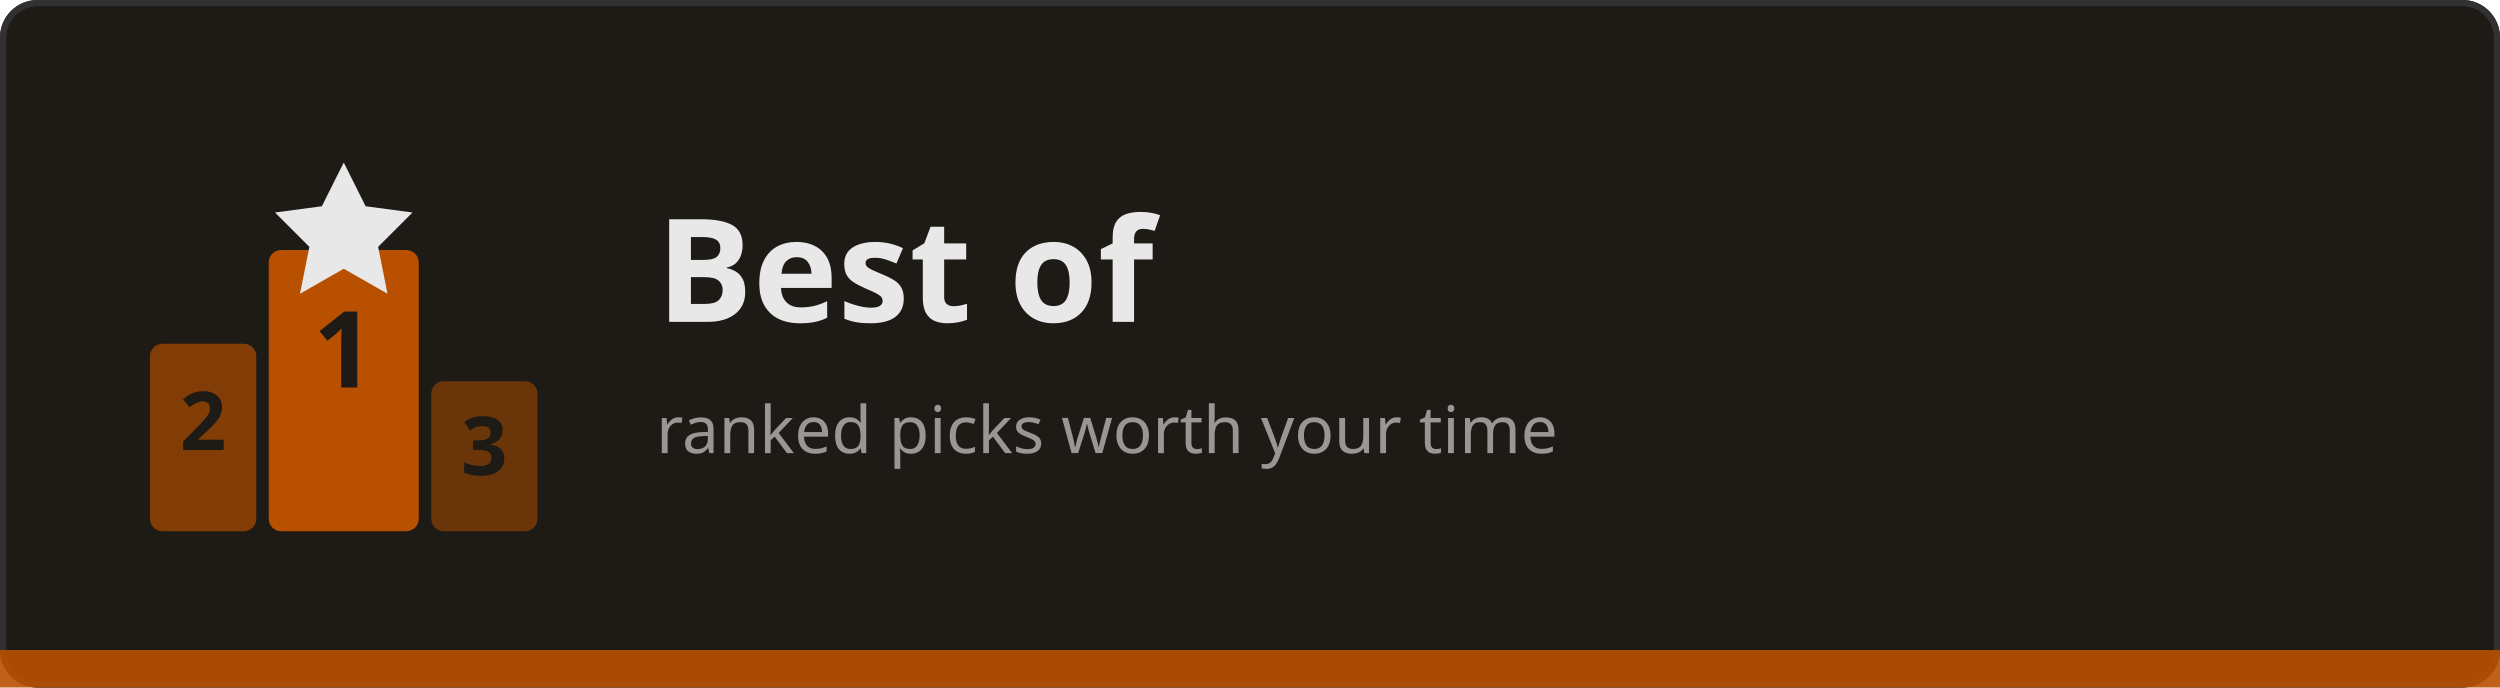
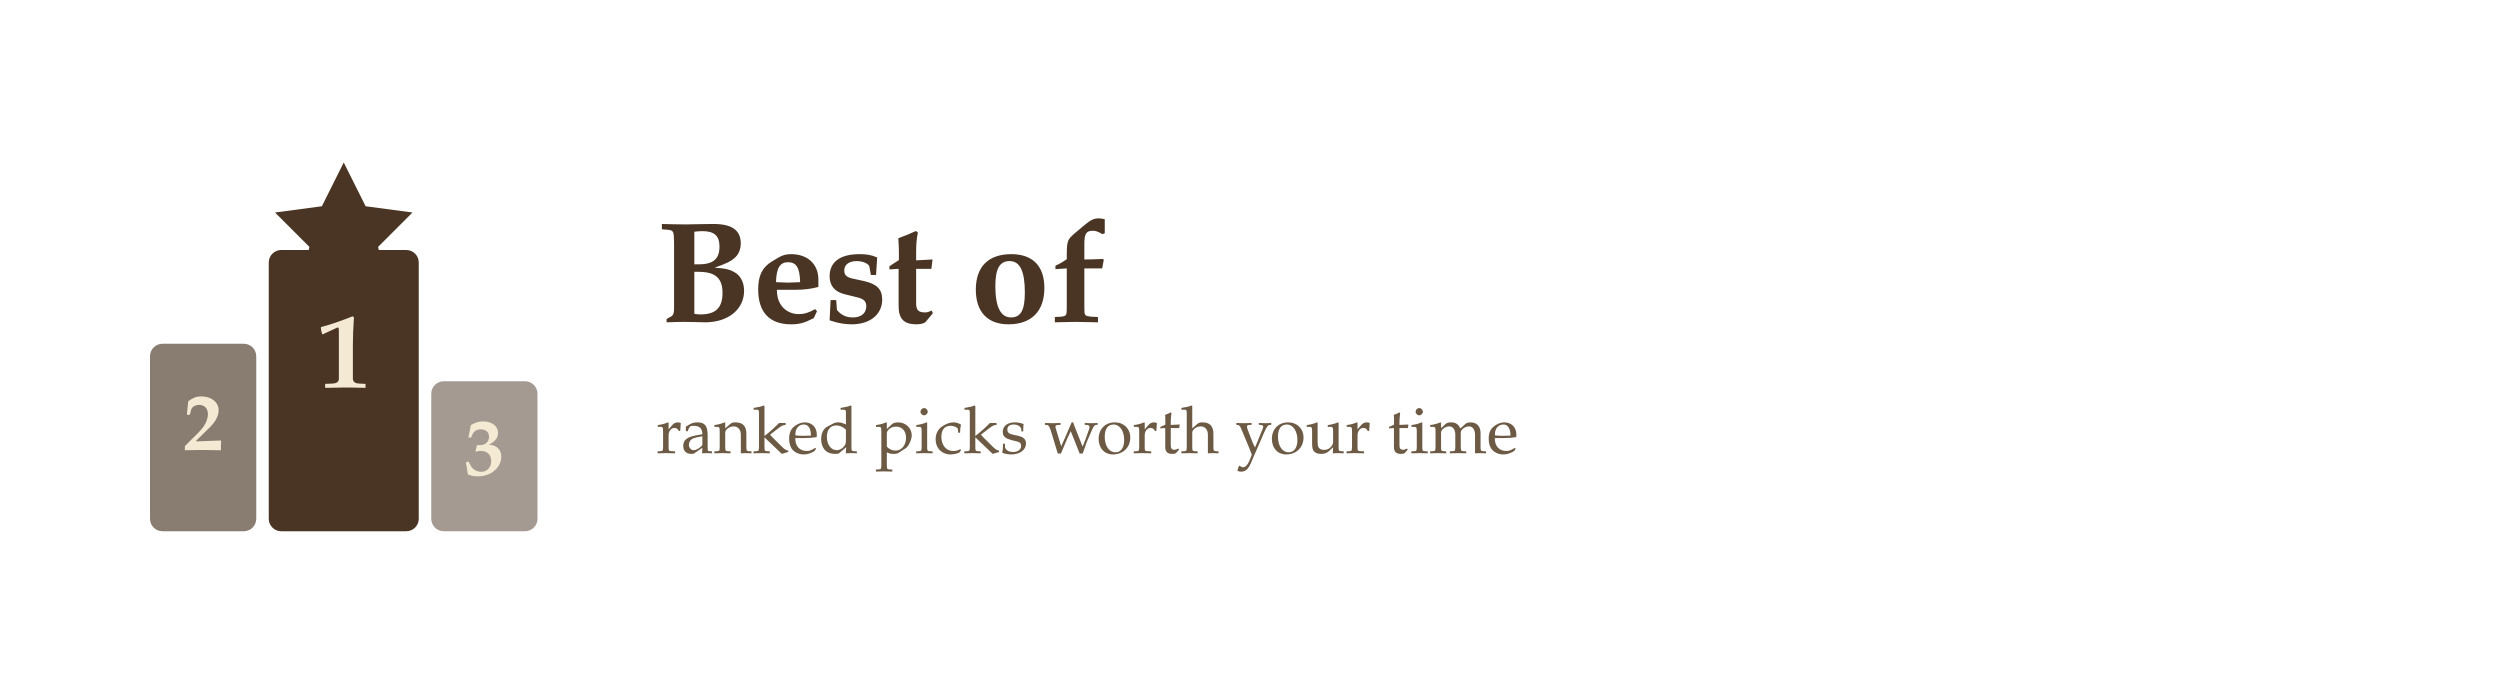
<svg xmlns="http://www.w3.org/2000/svg" viewBox="0 0 800 220" role="img" aria-label="Best of — ranked picks">
-   <rect width="800" height="220" rx="12" fill="#1e1a15" />
-   <rect x="1" y="1" width="798" height="218" rx="11" fill="none" stroke="#323131" stroke-width="2" />
-   <rect x="0" y="208" width="800" height="12" fill="#b85000" opacity="0.9" />
  <g transform="translate(110,110)">
-     <rect x="-24" y="-30" width="48" height="90" rx="4" fill="#b85000" />
-     <text x="0" y="14" font-family="system-ui,sans-serif" font-size="34" font-weight="700" fill="#1e1a15" text-anchor="middle">1</text>
-     <rect x="-62" y="0" width="34" height="60" rx="4" fill="#b85000" opacity="0.65" />
-     <text x="-45" y="34" font-family="system-ui,sans-serif" font-size="26" font-weight="700" fill="#1e1a15" text-anchor="middle">2</text>
-     <rect x="28" y="12" width="34" height="48" rx="4" fill="#b85000" opacity="0.5" />
-     <text x="45" y="42" font-family="system-ui,sans-serif" font-size="26" font-weight="700" fill="#1e1a15" text-anchor="middle">3</text>
-     <path d="M0,-58 L7,-44 L22,-42 L11,-31 L14,-16 L0,-24 L-14,-16 L-11,-31 L-22,-42 L-7,-44 Z" fill="#e8e8e8" />
+     <rect x="-24" y="-30" width="48" height="90" rx="4" fill="#4a3524" />
+     <text x="0" y="14" font-family="Iowan Old Style,Palatino,Georgia,serif" font-size="34" font-weight="700" fill="#f4ead4" text-anchor="middle">1</text>
+     <rect x="-62" y="0" width="34" height="60" rx="4" fill="#4a3524" opacity="0.65" />
+     <text x="-45" y="34" font-family="Iowan Old Style,Palatino,Georgia,serif" font-size="26" font-weight="700" fill="#f4ead4" text-anchor="middle">2</text>
+     <rect x="28" y="12" width="34" height="48" rx="4" fill="#4a3524" opacity="0.5" />
+     <text x="45" y="42" font-family="Iowan Old Style,Palatino,Georgia,serif" font-size="26" font-weight="700" fill="#f4ead4" text-anchor="middle">3</text>
+     <path d="M0,-58 L7,-44 L22,-42 L11,-31 L14,-16 L0,-24 L-14,-16 L-11,-31 L-22,-42 L-7,-44 Z" fill="#4a3524" />
  </g>
-   <text x="210" y="103" font-family="system-ui,sans-serif" font-size="46" font-weight="700" fill="#e8e8e8">Best of</text>
-   <text x="210" y="145" font-family="system-ui,sans-serif" font-size="21" fill="#989796">ranked picks worth your time</text>
+   <text x="210" y="103" font-family="Iowan Old Style,Palatino,Georgia,serif" font-size="46" font-weight="700" fill="#4a3524">Best of</text>
+   <text x="210" y="145" font-family="Iowan Old Style,Palatino,Georgia,serif" font-size="21" fill="#6d5a44">ranked picks worth your time</text>
</svg>
